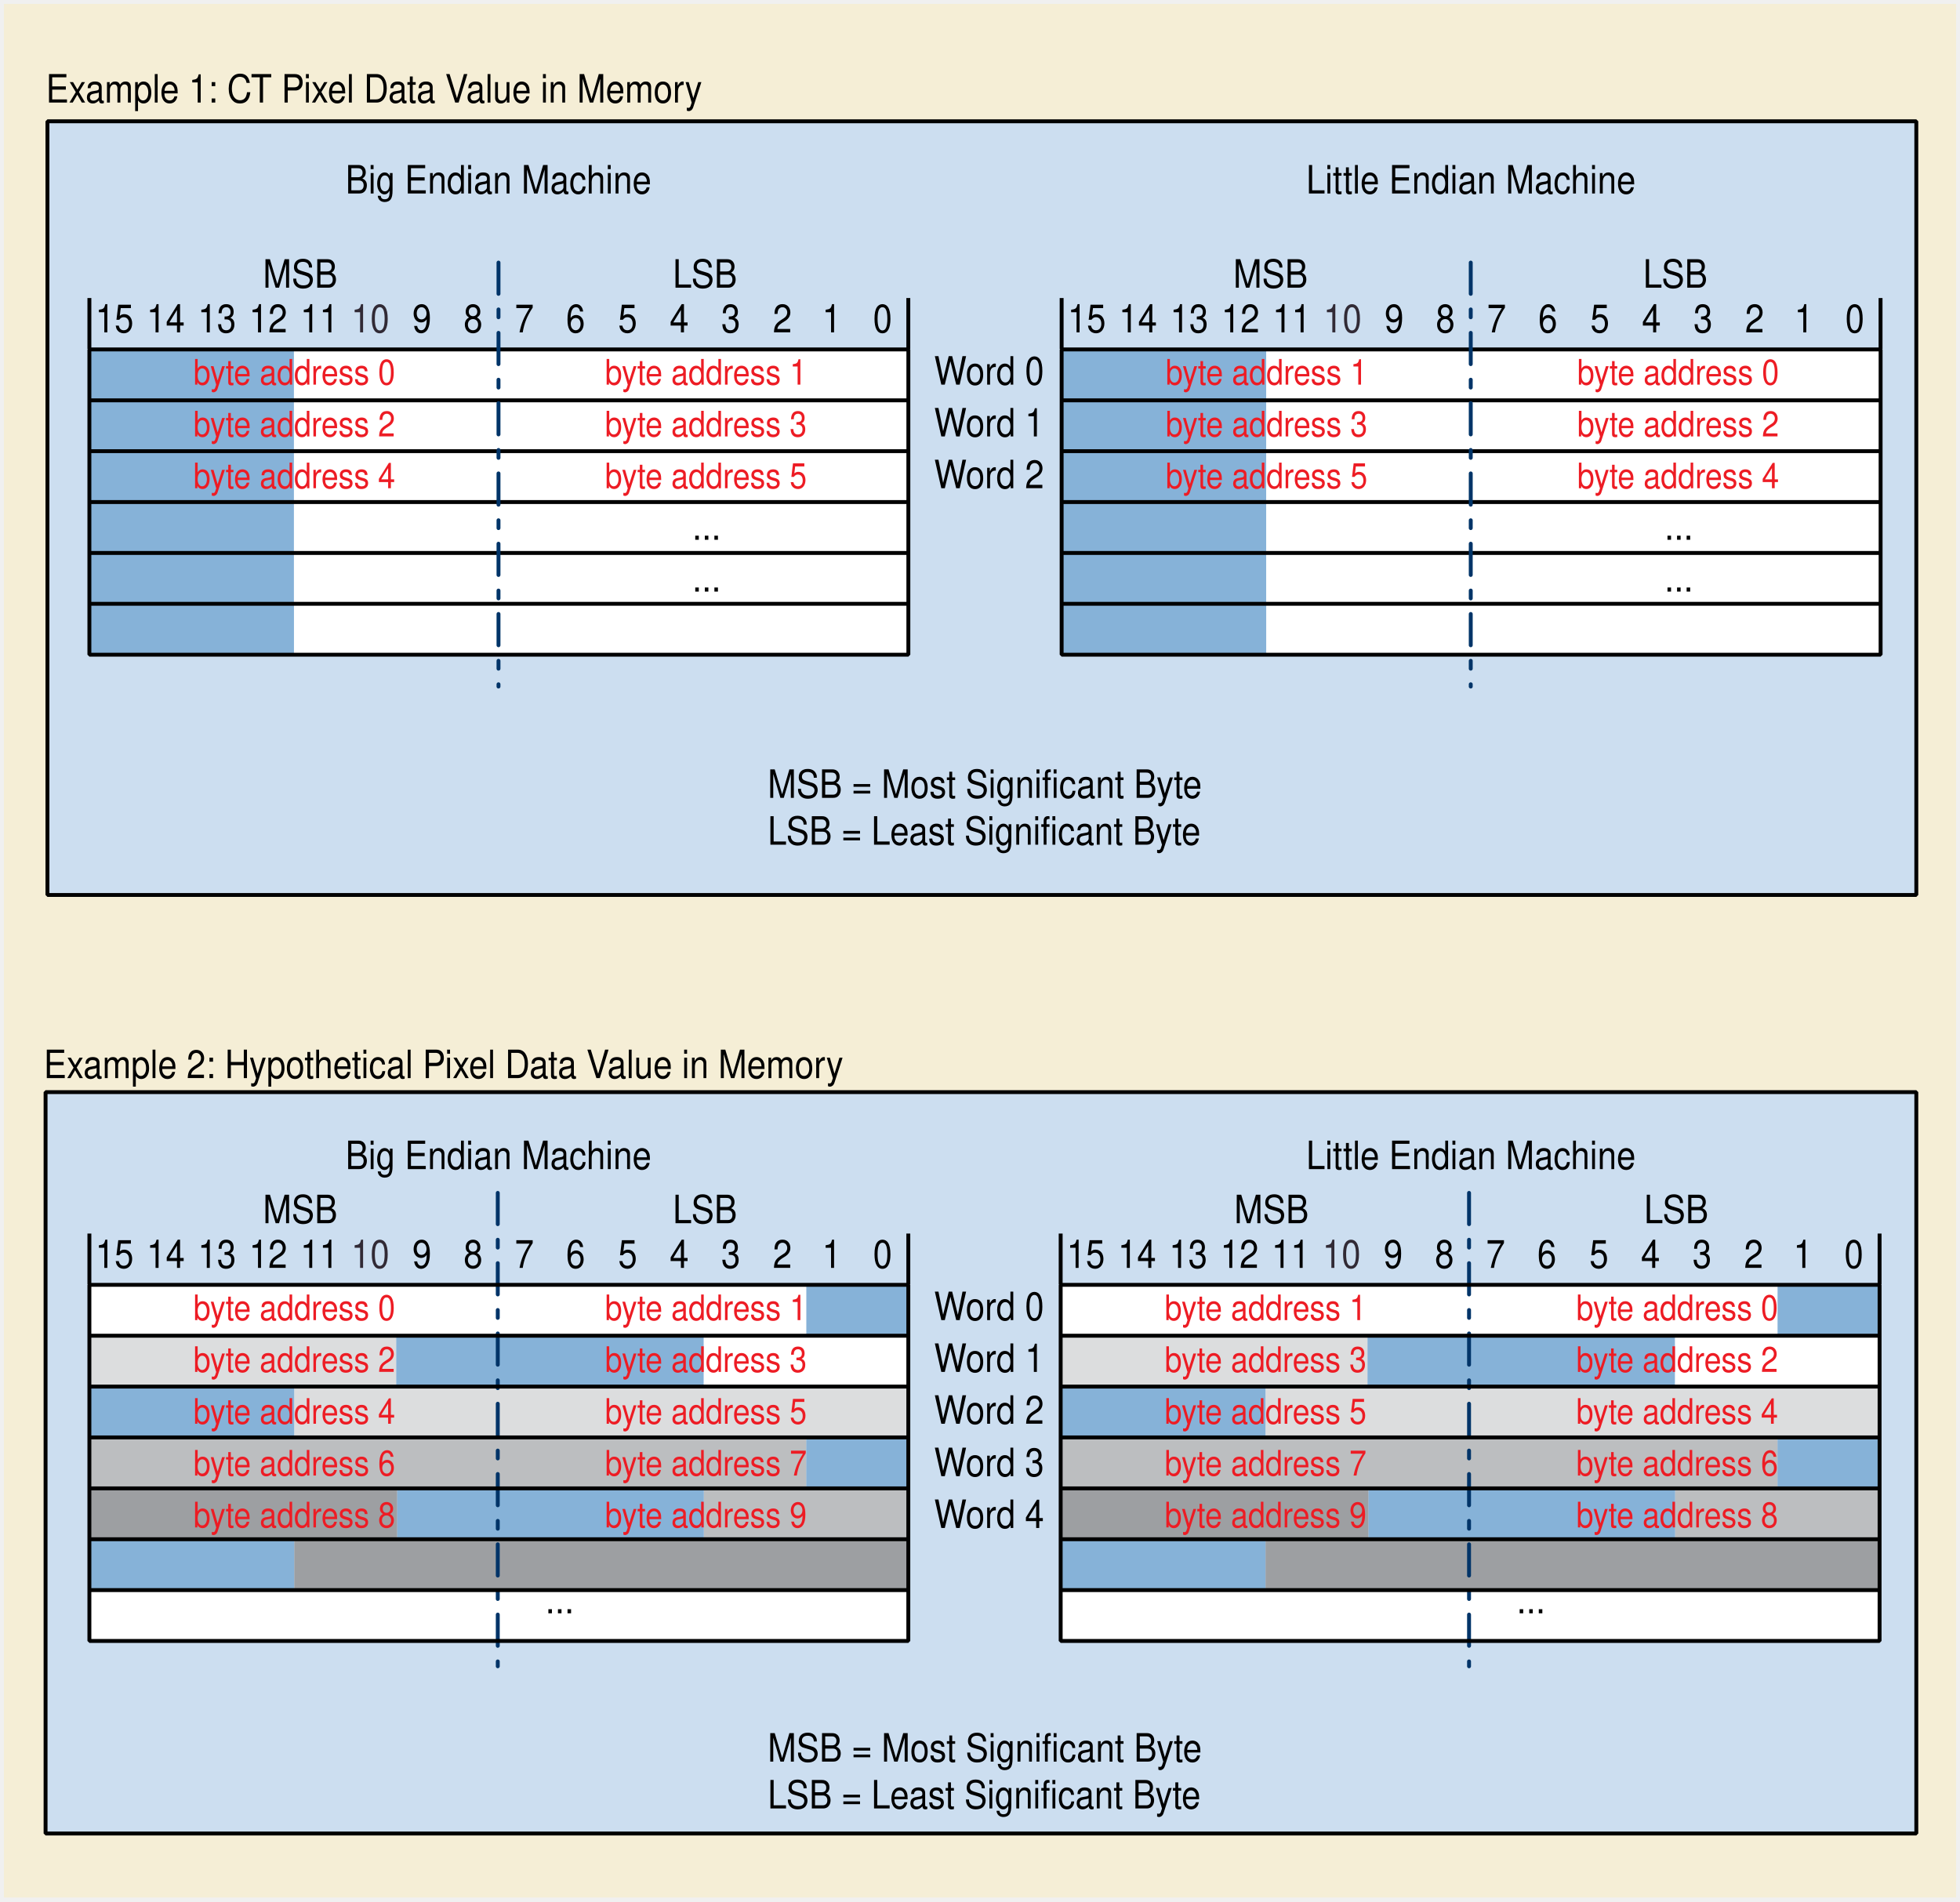
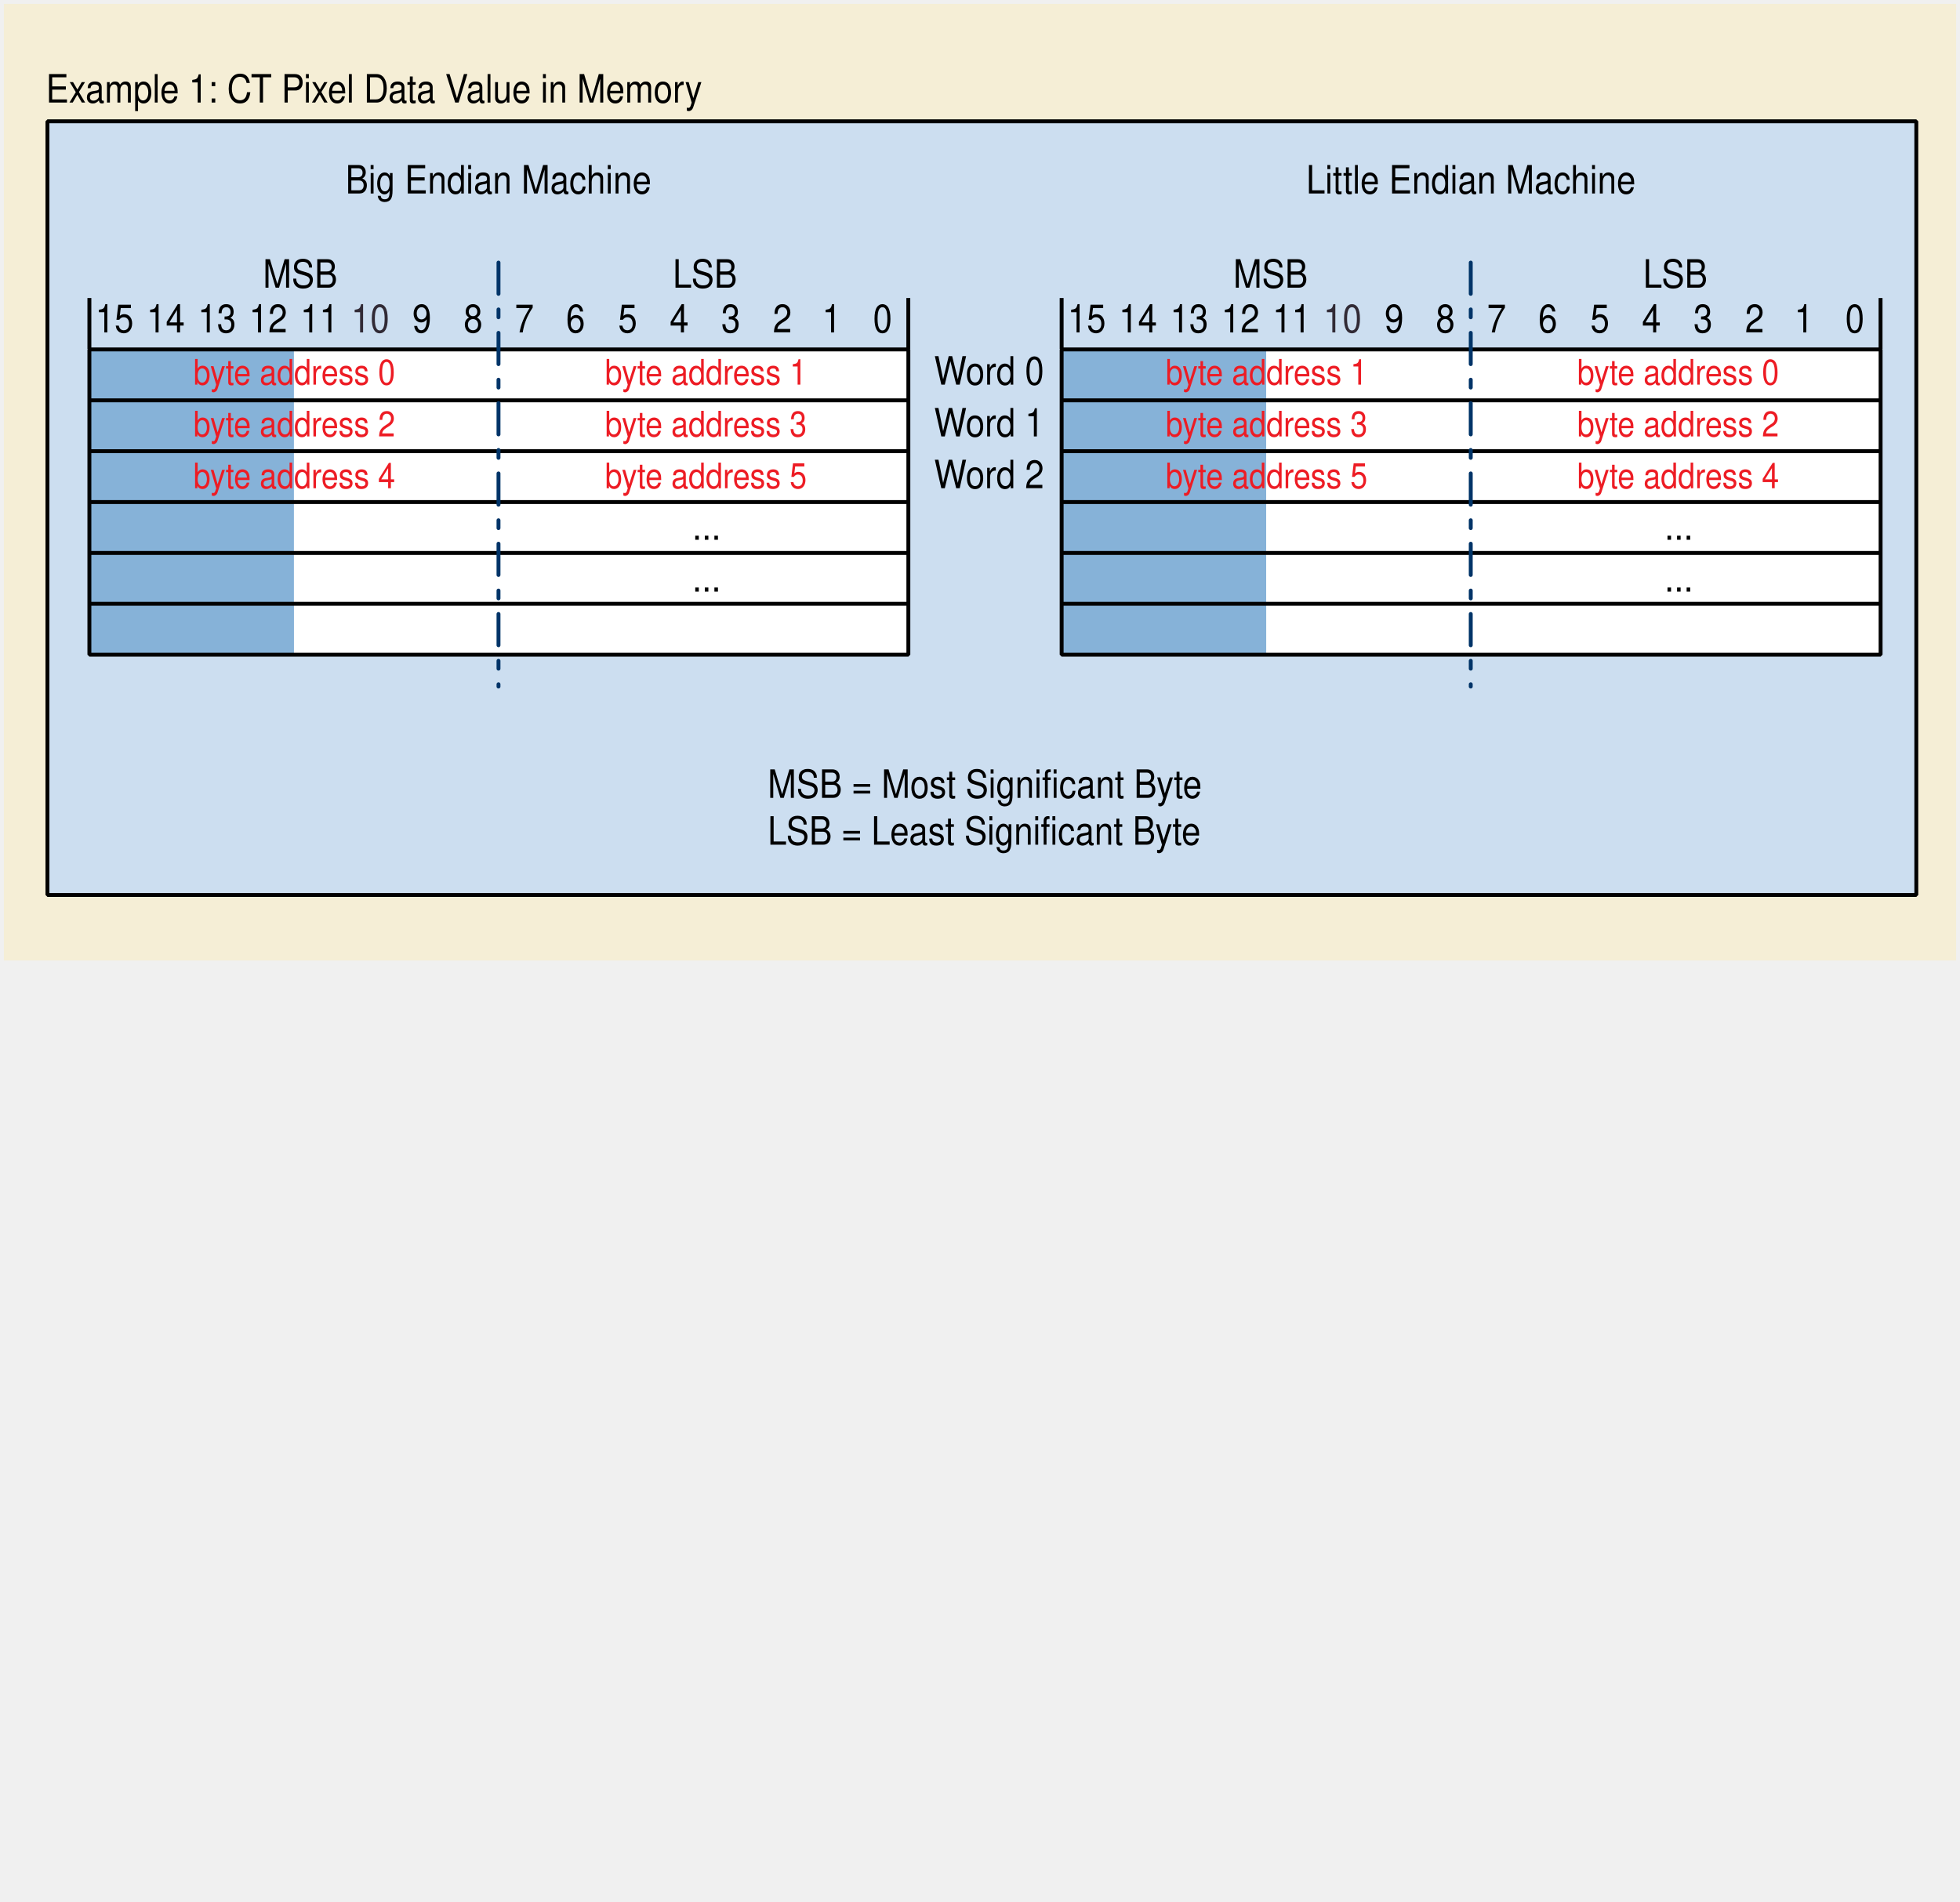
<svg xmlns="http://www.w3.org/2000/svg" version="1.1" id="Layer_1" x="0px" y="0px" width="502px" height="487px" viewBox="0 0 502 487" enable-background="new 0 0 502 487" xml:space="preserve">
  <defs>
    <style type="text/css">
	text {
	  font-family: Helvetica, Verdana, ArialUnicodeMS, san-serif
	}
	</style>
  </defs>
  <g>
   </g>
  <g>
-     <rect x="1" y="1" fill="#F5EED6" width="500" height="485" />
+     <rect x="1" y="1" fill="#F5EED6" width="500" height="245" />
    <g>
      <g>
        <path fill="#CCDEF0" stroke="#010101" stroke-miterlimit="1" d="M12.152,31.062h478.66v198.16H12.152V31.062z" />
        <rect x="75.286" y="154.651" fill="#FFFFFF" width="157.365" height="13.03" />
        <line fill="#6799C8" stroke="#010101" stroke-miterlimit="1" x1="22.895" y1="76.337" x2="22.895" y2="89.367" />
        <line fill="#FFFFFF" stroke="#010101" stroke-miterlimit="1" x1="232.638" y1="89.367" x2="232.638" y2="76.337" />
        <g>
-           <text transform="matrix(0.8815 0 0 1 88.4712 49.5537)" font-size="10">Big Endian Machine</text>
-         </g>
-         <g>
-           <text transform="matrix(0.8815 0 0 1 196.6162 204.3433)">
+           <text transform="matrix(0.8815 0 0 1 88.4712 49.5542)" font-size="10">Big Endian Machine</text>
+         </g>
+         <g>
+           <text transform="matrix(0.8815 0 0 1 196.6162 204.3438)">
            <tspan x="0" y="0" font-size="10">MSB = Most Significant Byte</tspan>
            <tspan x="0" y="12" font-size="10">LSB = Least Significant Byte</tspan>
          </text>
        </g>
        <rect x="22.895" y="89.5" fill="#86B2D8" width="52.391" height="13.03" />
        <rect x="75.286" y="89.5" fill="#FFFFFF" width="157.353" height="13.03" />
        <rect x="22.895" y="102.53" fill="#86B2D8" width="52.391" height="13.03" />
        <rect x="75.286" y="102.53" fill="#FFFFFF" width="157.365" height="13.03" />
        <rect x="22.895" y="115.561" fill="#86B2D8" width="52.391" height="13.03" />
        <rect x="75.286" y="115.561" fill="#FFFFFF" width="157.365" height="13.03" />
        <rect x="22.895" y="128.59" fill="#86B2D8" width="52.391" height="13.03" />
        <rect x="75.286" y="128.59" fill="#FFFFFF" width="157.365" height="13.03" />
        <rect x="22.895" y="141.621" fill="#86B2D8" width="52.391" height="13.03" />
        <rect x="75.286" y="141.621" fill="#FFFFFF" width="157.365" height="13.03" />
        <rect x="22.895" y="154.651" fill="#86B2D8" width="52.391" height="13.03" />
        <g>
-           <text transform="matrix(0.8815 0 0 1 154.9502 98.5073)" fill="#ED1C24" font-size="9">byte address 1</text>
-         </g>
-         <g>
-           <text transform="matrix(0.8815 0 0 1 154.9502 111.7783)" fill="#ED1C24" font-size="9">byte address 3</text>
-         </g>
-         <g>
-           <text transform="matrix(0.8815 0 0 1 154.9502 125.0498)" fill="#ED1C24" font-size="9">byte address 5</text>
-         </g>
-         <g>
-           <text transform="matrix(0.8815 0 0 1 49.5361 98.5073)" fill="#ED1C24" font-size="9">byte address 0</text>
-         </g>
-         <g>
-           <text transform="matrix(0.8815 0 0 1 49.5361 111.7783)" fill="#ED1C24" font-size="9">byte address 2</text>
-         </g>
-         <g>
-           <text transform="matrix(0.8815 0 0 1 49.5361 125.0498)" fill="#ED1C24" font-size="9">byte address 4</text>
-         </g>
-         <g>
-           <text transform="matrix(0.8815 0 0 1 177.2979 138.2451)" font-size="10">...</text>
-         </g>
-         <g>
-           <text transform="matrix(0.8815 0 0 1 177.2979 151.5161)" font-size="10">...</text>
-         </g>
-         <g>
-           <text transform="matrix(0.8815 0 0 1 239.2432 98.5073)" font-size="10">Word 0</text>
-         </g>
-         <g>
-           <text transform="matrix(0.8815 0 0 1 239.2432 111.7783)" font-size="10">Word 1</text>
-         </g>
-         <g>
-           <text transform="matrix(0.8815 0 0 1 239.2432 125.0498)" font-size="10">Word 2</text>
-         </g>
-         <g>
-           <text transform="matrix(0.8815 0 0 1 210.5649 85.1323)" font-size="10">1</text>
-         </g>
-         <g>
-           <text transform="matrix(0.8815 0 0 1 223.5947 85.1323)" font-size="10">0</text>
-         </g>
-         <g>
-           <text transform="matrix(0.8815 0 0 1 197.9243 85.1323)" font-size="10">2</text>
-         </g>
-         <g>
-           <text transform="matrix(0.8815 0 0 1 184.7212 85.1323)" font-size="10">3</text>
-         </g>
-         <g>
-           <text transform="matrix(0.8815 0 0 1 171.5151 85.1323)" font-size="10">4</text>
-         </g>
-         <g>
-           <text transform="matrix(0.8815 0 0 1 158.313 85.1323)" font-size="10">5</text>
-         </g>
-         <g>
-           <text transform="matrix(0.8815 0 0 1 89.938 85.1323)" fill="#312A35" font-size="10">10</text>
-         </g>
-         <g>
-           <text transform="matrix(0.8815 0 0 1 24.4307 85.1323)" font-size="10">15</text>
-         </g>
-         <g>
-           <text transform="matrix(0.8815 0 0 1 37.5527 85.1323)" font-size="10">14</text>
-         </g>
-         <g>
-           <text transform="matrix(0.8815 0 0 1 50.6724 85.1323)" font-size="10">13</text>
-         </g>
-         <g>
-           <text transform="matrix(0.8815 0 0 1 63.793 85.1323)" font-size="10">12</text>
-         </g>
-         <g>
-           <text transform="matrix(0.8815 0 0 1 76.9126 85.1323)" font-size="10">11</text>
-         </g>
-         <g>
-           <text transform="matrix(0.8815 0 0 1 105.605 85.1323)" font-size="10">9</text>
-         </g>
-         <g>
-           <text transform="matrix(0.8815 0 0 1 118.7251 85.1323)" font-size="10">8</text>
-         </g>
-         <g>
-           <text transform="matrix(0.8815 0 0 1 131.8452 85.1323)" font-size="10">7</text>
-         </g>
-         <g>
-           <text transform="matrix(0.8815 0 0 1 144.9658 85.1323)" font-size="10">6</text>
-         </g>
-         <g>
-           <text transform="matrix(0.8815 0 0 1 11.7554 26.269)" font-size="10">Example 1: CT Pixel Data Value in Memory</text>
+           <text transform="matrix(0.8815 0 0 1 154.9502 98.5078)" fill="#ED1C24" font-size="9">byte address 1</text>
+         </g>
+         <g>
+           <text transform="matrix(0.8815 0 0 1 154.9502 111.7788)" fill="#ED1C24" font-size="9">byte address 3</text>
+         </g>
+         <g>
+           <text transform="matrix(0.8815 0 0 1 154.9502 125.0503)" fill="#ED1C24" font-size="9">byte address 5</text>
+         </g>
+         <g>
+           <text transform="matrix(0.8815 0 0 1 49.5361 98.5078)" fill="#ED1C24" font-size="9">byte address 0</text>
+         </g>
+         <g>
+           <text transform="matrix(0.8815 0 0 1 49.5361 111.7788)" fill="#ED1C24" font-size="9">byte address 2</text>
+         </g>
+         <g>
+           <text transform="matrix(0.8815 0 0 1 49.5361 125.0503)" fill="#ED1C24" font-size="9">byte address 4</text>
+         </g>
+         <g>
+           <text transform="matrix(0.8815 0 0 1 177.2979 138.2456)" font-size="10">...</text>
+         </g>
+         <g>
+           <text transform="matrix(0.8815 0 0 1 177.2979 151.5166)" font-size="10">...</text>
+         </g>
+         <g>
+           <text transform="matrix(0.8815 0 0 1 239.2432 98.5078)" font-size="10">Word 0</text>
+         </g>
+         <g>
+           <text transform="matrix(0.8815 0 0 1 239.2432 111.7788)" font-size="10">Word 1</text>
+         </g>
+         <g>
+           <text transform="matrix(0.8815 0 0 1 239.2432 125.0503)" font-size="10">Word 2</text>
+         </g>
+         <g>
+           <text transform="matrix(0.8815 0 0 1 210.5649 85.1328)" font-size="10">1</text>
+         </g>
+         <g>
+           <text transform="matrix(0.8815 0 0 1 223.5947 85.1328)" font-size="10">0</text>
+         </g>
+         <g>
+           <text transform="matrix(0.8815 0 0 1 197.9243 85.1328)" font-size="10">2</text>
+         </g>
+         <g>
+           <text transform="matrix(0.8815 0 0 1 184.7212 85.1328)" font-size="10">3</text>
+         </g>
+         <g>
+           <text transform="matrix(0.8815 0 0 1 171.5151 85.1328)" font-size="10">4</text>
+         </g>
+         <g>
+           <text transform="matrix(0.8815 0 0 1 158.313 85.1328)" font-size="10">5</text>
+         </g>
+         <g>
+           <text transform="matrix(0.8815 0 0 1 89.938 85.1328)" fill="#312A35" font-size="10">10</text>
+         </g>
+         <g>
+           <text transform="matrix(0.8815 0 0 1 24.4307 85.1328)" font-size="10">15</text>
+         </g>
+         <g>
+           <text transform="matrix(0.8815 0 0 1 37.5527 85.1328)" font-size="10">14</text>
+         </g>
+         <g>
+           <text transform="matrix(0.8815 0 0 1 50.6724 85.1328)" font-size="10">13</text>
+         </g>
+         <g>
+           <text transform="matrix(0.8815 0 0 1 63.793 85.1328)" font-size="10">12</text>
+         </g>
+         <g>
+           <text transform="matrix(0.8815 0 0 1 76.9126 85.1328)" font-size="10">11</text>
+         </g>
+         <g>
+           <text transform="matrix(0.8815 0 0 1 105.605 85.1328)" font-size="10">9</text>
+         </g>
+         <g>
+           <text transform="matrix(0.8815 0 0 1 118.7251 85.1328)" font-size="10">8</text>
+         </g>
+         <g>
+           <text transform="matrix(0.8815 0 0 1 131.8452 85.1328)" font-size="10">7</text>
+         </g>
+         <g>
+           <text transform="matrix(0.8815 0 0 1 144.9658 85.1328)" font-size="10">6</text>
+         </g>
+         <g>
+           <text transform="matrix(0.8815 0 0 1 11.7554 26.2695)" font-size="10">Example 1: CT Pixel Data Value in Memory</text>
        </g>
        <rect x="22.895" y="89.5" fill="none" stroke="#010101" stroke-miterlimit="1" width="209.756" height="78.18" />
        <line fill="none" stroke="#010101" stroke-miterlimit="1" x1="22.895" y1="154.645" x2="232.651" y2="154.645" />
        <line fill="none" stroke="#010101" stroke-miterlimit="1" x1="22.895" y1="141.627" x2="232.651" y2="141.627" />
        <line fill="none" stroke="#010101" stroke-miterlimit="1" x1="22.895" y1="128.59" x2="232.651" y2="128.59" />
        <line fill="none" stroke="#010101" stroke-miterlimit="1" x1="22.895" y1="115.554" x2="232.651" y2="115.554" />
        <line fill="none" stroke="#010101" stroke-miterlimit="1" x1="22.895" y1="102.537" x2="232.651" y2="102.537" />
        <line fill="none" stroke="#003468" stroke-linecap="round" stroke-linejoin="round" stroke-miterlimit="1" stroke-dasharray="8,4,2,4" x1="127.676" y1="67.256" x2="127.676" y2="175.836" />
        <rect x="324.301" y="154.651" fill="#FFFFFF" width="157.363" height="13.03" />
        <line fill="#6799C8" stroke="#010101" stroke-miterlimit="1" x1="271.91" y1="76.337" x2="271.91" y2="89.367" />
        <line fill="#FFFFFF" stroke="#010101" stroke-miterlimit="1" x1="481.652" y1="89.367" x2="481.652" y2="76.337" />
        <g>
-           <text transform="matrix(0.8815 0 0 1 334.543 49.5537)" font-size="10">Little Endian Machine</text>
-         </g>
-         <g>
-           <text transform="matrix(0.8815 0 0 1 315.8613 73.6826)" font-size="10">MSB</text>
-         </g>
-         <g>
-           <text transform="matrix(0.8815 0 0 1 420.8359 73.6826)" font-size="10">LSB</text>
-         </g>
-         <g>
-           <text transform="matrix(0.8815 0 0 1 67.333 73.6826)" font-size="10">MSB</text>
-         </g>
-         <g>
-           <text transform="matrix(0.8815 0 0 1 172.3076 73.6826)" font-size="10">LSB</text>
+           <text transform="matrix(0.8815 0 0 1 334.543 49.5542)" font-size="10">Little Endian Machine</text>
+         </g>
+         <g>
+           <text transform="matrix(0.8815 0 0 1 315.8613 73.6831)" font-size="10">MSB</text>
+         </g>
+         <g>
+           <text transform="matrix(0.8815 0 0 1 420.8359 73.6831)" font-size="10">LSB</text>
+         </g>
+         <g>
+           <text transform="matrix(0.8815 0 0 1 67.333 73.6831)" font-size="10">MSB</text>
+         </g>
+         <g>
+           <text transform="matrix(0.8815 0 0 1 172.3076 73.6831)" font-size="10">LSB</text>
        </g>
        <rect x="271.91" y="89.5" fill="#86B2D8" width="52.391" height="13.03" />
        <rect x="324.301" y="89.5" fill="#FFFFFF" width="157.352" height="13.03" />
        <rect x="271.91" y="102.53" fill="#86B2D8" width="52.391" height="13.03" />
        <rect x="324.301" y="102.53" fill="#FFFFFF" width="157.363" height="13.03" />
        <rect x="271.91" y="115.561" fill="#86B2D8" width="52.391" height="13.03" />
        <rect x="324.301" y="115.561" fill="#FFFFFF" width="157.363" height="13.03" />
        <rect x="271.91" y="128.59" fill="#86B2D8" width="52.391" height="13.03" />
        <rect x="324.301" y="128.59" fill="#FFFFFF" width="157.363" height="13.03" />
        <rect x="271.91" y="141.621" fill="#86B2D8" width="52.391" height="13.03" />
        <rect x="324.301" y="141.621" fill="#FFFFFF" width="157.363" height="13.03" />
        <rect x="271.91" y="154.651" fill="#86B2D8" width="52.391" height="13.03" />
        <g>
-           <text transform="matrix(0.8815 0 0 1 403.9629 98.5073)" fill="#ED1C24" font-size="9">byte address 0</text>
-         </g>
-         <g>
-           <text transform="matrix(0.8815 0 0 1 403.9629 111.7783)" fill="#ED1C24" font-size="9">byte address 2</text>
-         </g>
-         <g>
-           <text transform="matrix(0.8815 0 0 1 403.9629 125.0498)" fill="#ED1C24" font-size="9">byte address 4</text>
-         </g>
-         <g>
-           <text transform="matrix(0.8815 0 0 1 298.5488 98.5073)" fill="#ED1C24" font-size="9">byte address 1</text>
-         </g>
-         <g>
-           <text transform="matrix(0.8815 0 0 1 298.5488 111.7783)" fill="#ED1C24" font-size="9">byte address 3</text>
-         </g>
-         <g>
-           <text transform="matrix(0.8815 0 0 1 298.5488 125.0498)" fill="#ED1C24" font-size="9">byte address 5</text>
-         </g>
-         <g>
-           <text transform="matrix(0.8815 0 0 1 426.3105 138.2451)" font-size="10">...</text>
-         </g>
-         <g>
-           <text transform="matrix(0.8815 0 0 1 426.3105 151.5161)" font-size="10">...</text>
-         </g>
-         <g>
-           <text transform="matrix(0.8815 0 0 1 459.5762 85.1323)" font-size="10">1</text>
-         </g>
-         <g>
-           <text transform="matrix(0.8815 0 0 1 472.6074 85.1323)" font-size="10">0</text>
-         </g>
-         <g>
-           <text transform="matrix(0.8815 0 0 1 446.9375 85.1323)" font-size="10">2</text>
-         </g>
-         <g>
-           <text transform="matrix(0.8815 0 0 1 433.7324 85.1323)" font-size="10">3</text>
-         </g>
-         <g>
-           <text transform="matrix(0.8815 0 0 1 420.5273 85.1323)" font-size="10">4</text>
-         </g>
-         <g>
-           <text transform="matrix(0.8815 0 0 1 407.3242 85.1323)" font-size="10">5</text>
-         </g>
-         <g>
-           <text transform="matrix(0.8815 0 0 1 338.9512 85.1323)" fill="#312A35" font-size="10">10</text>
-         </g>
-         <g>
-           <text transform="matrix(0.8815 0 0 1 273.4434 85.1323)" font-size="10">15</text>
-         </g>
-         <g>
-           <text transform="matrix(0.8815 0 0 1 286.5645 85.1323)" font-size="10">14</text>
-         </g>
-         <g>
-           <text transform="matrix(0.8815 0 0 1 299.6855 85.1323)" font-size="10">13</text>
-         </g>
-         <g>
-           <text transform="matrix(0.8815 0 0 1 312.8047 85.1323)" font-size="10">12</text>
-         </g>
-         <g>
-           <text transform="matrix(0.8815 0 0 1 325.9258 85.1323)" font-size="10">11</text>
-         </g>
-         <g>
-           <text transform="matrix(0.8815 0 0 1 354.6172 85.1323)" font-size="10">9</text>
-         </g>
-         <g>
-           <text transform="matrix(0.8815 0 0 1 367.7363 85.1323)" font-size="10">8</text>
-         </g>
-         <g>
-           <text transform="matrix(0.8815 0 0 1 380.8574 85.1323)" font-size="10">7</text>
-         </g>
-         <g>
-           <text transform="matrix(0.8815 0 0 1 393.9766 85.1323)" font-size="10">6</text>
+           <text transform="matrix(0.8815 0 0 1 403.9629 98.5078)" fill="#ED1C24" font-size="9">byte address 0</text>
+         </g>
+         <g>
+           <text transform="matrix(0.8815 0 0 1 403.9629 111.7788)" fill="#ED1C24" font-size="9">byte address 2</text>
+         </g>
+         <g>
+           <text transform="matrix(0.8815 0 0 1 403.9629 125.0503)" fill="#ED1C24" font-size="9">byte address 4</text>
+         </g>
+         <g>
+           <text transform="matrix(0.8815 0 0 1 298.5488 98.5078)" fill="#ED1C24" font-size="9">byte address 1</text>
+         </g>
+         <g>
+           <text transform="matrix(0.8815 0 0 1 298.5488 111.7788)" fill="#ED1C24" font-size="9">byte address 3</text>
+         </g>
+         <g>
+           <text transform="matrix(0.8815 0 0 1 298.5488 125.0503)" fill="#ED1C24" font-size="9">byte address 5</text>
+         </g>
+         <g>
+           <text transform="matrix(0.8815 0 0 1 426.3105 138.2456)" font-size="10">...</text>
+         </g>
+         <g>
+           <text transform="matrix(0.8815 0 0 1 426.3105 151.5166)" font-size="10">...</text>
+         </g>
+         <g>
+           <text transform="matrix(0.8815 0 0 1 459.5762 85.1328)" font-size="10">1</text>
+         </g>
+         <g>
+           <text transform="matrix(0.8815 0 0 1 472.6074 85.1328)" font-size="10">0</text>
+         </g>
+         <g>
+           <text transform="matrix(0.8815 0 0 1 446.9375 85.1328)" font-size="10">2</text>
+         </g>
+         <g>
+           <text transform="matrix(0.8815 0 0 1 433.7324 85.1328)" font-size="10">3</text>
+         </g>
+         <g>
+           <text transform="matrix(0.8815 0 0 1 420.5273 85.1328)" font-size="10">4</text>
+         </g>
+         <g>
+           <text transform="matrix(0.8815 0 0 1 407.3242 85.1328)" font-size="10">5</text>
+         </g>
+         <g>
+           <text transform="matrix(0.8815 0 0 1 338.9512 85.1328)" fill="#312A35" font-size="10">10</text>
+         </g>
+         <g>
+           <text transform="matrix(0.8815 0 0 1 273.4434 85.1328)" font-size="10">15</text>
+         </g>
+         <g>
+           <text transform="matrix(0.8815 0 0 1 286.5645 85.1328)" font-size="10">14</text>
+         </g>
+         <g>
+           <text transform="matrix(0.8815 0 0 1 299.6855 85.1328)" font-size="10">13</text>
+         </g>
+         <g>
+           <text transform="matrix(0.8815 0 0 1 312.8047 85.1328)" font-size="10">12</text>
+         </g>
+         <g>
+           <text transform="matrix(0.8815 0 0 1 325.9258 85.1328)" font-size="10">11</text>
+         </g>
+         <g>
+           <text transform="matrix(0.8815 0 0 1 354.6172 85.1328)" font-size="10">9</text>
+         </g>
+         <g>
+           <text transform="matrix(0.8815 0 0 1 367.7363 85.1328)" font-size="10">8</text>
+         </g>
+         <g>
+           <text transform="matrix(0.8815 0 0 1 380.8574 85.1328)" font-size="10">7</text>
+         </g>
+         <g>
+           <text transform="matrix(0.8815 0 0 1 393.9766 85.1328)" font-size="10">6</text>
        </g>
        <rect x="271.91" y="89.5" fill="none" stroke="#010101" stroke-miterlimit="1" width="209.754" height="78.18" />
        <line fill="none" stroke="#010101" stroke-miterlimit="1" x1="271.91" y1="154.645" x2="481.664" y2="154.645" />
        <line fill="none" stroke="#010101" stroke-miterlimit="1" x1="271.91" y1="141.627" x2="481.664" y2="141.627" />
        <line fill="none" stroke="#010101" stroke-miterlimit="1" x1="271.91" y1="128.59" x2="481.664" y2="128.59" />
        <line fill="none" stroke="#010101" stroke-miterlimit="1" x1="271.91" y1="115.554" x2="481.664" y2="115.554" />
        <line fill="none" stroke="#010101" stroke-miterlimit="1" x1="271.91" y1="102.537" x2="481.664" y2="102.537" />
        <line fill="none" stroke="#003468" stroke-linecap="round" stroke-linejoin="round" stroke-miterlimit="1" stroke-dasharray="8,4,2,4" x1="376.691" y1="67.256" x2="376.691" y2="175.836" />
      </g>
-       <g>
-         <rect x="11.671" y="279.712" fill="#CCDEF0" stroke="#010101" stroke-miterlimit="1" width="479.141" height="189.884" />
-         <rect x="22.896" y="394.313" fill="#86B2D8" width="52.48" height="13.118" />
-         <rect x="75.376" y="394.313" fill="#9D9FA2" width="157.263" height="13.118" />
-         <g>
-           <g>
-             <text transform="matrix(0.8815 0 0 1 210.5649 324.7344)" font-size="10">1</text>
-           </g>
-           <g>
-             <text transform="matrix(0.8815 0 0 1 223.5952 324.7344)" font-size="10">0</text>
-           </g>
-           <g>
-             <text transform="matrix(0.8815 0 0 1 197.9248 324.7344)" font-size="10">2</text>
-           </g>
-           <g>
-             <text transform="matrix(0.8815 0 0 1 184.7217 324.7344)" font-size="10">3</text>
-           </g>
-           <g>
-             <text transform="matrix(0.8815 0 0 1 171.5156 324.7344)" font-size="10">4</text>
-           </g>
-           <g>
-             <text transform="matrix(0.8815 0 0 1 158.3135 324.7344)" font-size="10">5</text>
-           </g>
-           <g>
-             <text transform="matrix(0.8815 0 0 1 89.9385 324.7344)" fill="#312A35" font-size="10">10</text>
-           </g>
-           <g>
-             <text transform="matrix(0.8815 0 0 1 24.4312 324.7344)" font-size="10">15</text>
-           </g>
-           <g>
-             <text transform="matrix(0.8815 0 0 1 37.5532 324.7344)" font-size="10">14</text>
-           </g>
-           <g>
-             <text transform="matrix(0.8815 0 0 1 50.6729 324.7344)" font-size="10">13</text>
-           </g>
-           <g>
-             <text transform="matrix(0.8815 0 0 1 63.7935 324.7344)" font-size="10">12</text>
-           </g>
-           <g>
-             <text transform="matrix(0.8815 0 0 1 76.9131 324.7344)" font-size="10">11</text>
-           </g>
-           <g>
-             <text transform="matrix(0.8815 0 0 1 105.605 324.7344)" font-size="10">9</text>
-           </g>
-           <g>
-             <text transform="matrix(0.8815 0 0 1 118.7256 324.7344)" font-size="10">8</text>
-           </g>
-           <g>
-             <text transform="matrix(0.8815 0 0 1 131.8457 324.7344)" font-size="10">7</text>
-           </g>
-           <g>
-             <text transform="matrix(0.8815 0 0 1 144.9663 324.7344)" font-size="10">6</text>
-           </g>
-         </g>
-         <line fill="#6799C8" stroke="#010101" stroke-miterlimit="1" x1="22.896" y1="315.937" x2="22.896" y2="328.966" />
-         <line fill="#FFFFFF" stroke="#010101" stroke-miterlimit="1" x1="232.639" y1="328.966" x2="232.639" y2="315.937" />
-         <g>
-           <g>
-             <text transform="matrix(0.8815 0 0 1 11.1885 276.125)" font-size="10">Example 2: Hypothetical Pixel Data Value in Memory</text>
-           </g>
-         </g>
-         <g>
-           <g>
-             <text transform="matrix(0.8815 0 0 1 239.2437 338.1084)" font-size="10">Word 0</text>
-           </g>
-         </g>
-         <g>
-           <g>
-             <text transform="matrix(0.8815 0 0 1 239.2437 351.3799)" font-size="10">Word 1</text>
-           </g>
-         </g>
-         <g>
-           <g>
-             <text transform="matrix(0.8815 0 0 1 239.2437 364.6514)" font-size="10">Word 2</text>
-           </g>
-         </g>
-         <g>
-           <g>
-             <text transform="matrix(0.8815 0 0 1 239.2437 378.0732)" font-size="10">Word 3</text>
-           </g>
-         </g>
-         <g>
-           <g>
-             <text transform="matrix(0.8815 0 0 1 239.2437 391.3438)" font-size="10">Word 4</text>
-           </g>
-         </g>
-         <rect x="206.489" y="329.073" fill="#86B2D8" width="26.15" height="13.03" />
-         <rect x="206.487" y="368.252" fill="#86B2D8" width="26.152" height="13.031" />
-         <rect x="180.247" y="381.283" fill="#BCBEC0" width="52.393" height="13.03" />
-         <rect x="101.707" y="381.283" fill="#86B2D8" width="78.54" height="13.03" />
-         <rect x="22.896" y="381.283" fill="#9D9FA2" width="78.811" height="12.94" />
-         <rect x="22.896" y="368.252" fill="#BCBEC0" width="183.591" height="13.031" />
-         <rect x="22.896" y="355.133" fill="#86B2D8" width="52.48" height="13.119" />
-         <rect x="22.896" y="342.104" fill="#DCDDDE" width="78.609" height="13.029" />
-         <rect x="101.505" y="342.104" fill="#86B2D8" width="78.742" height="13.029" />
-         <rect x="180.247" y="342.104" fill="#FFFFFF" width="52.393" height="13.029" />
-         <rect x="22.896" y="329.073" fill="#FFFFFF" width="183.593" height="13.03" />
-         <rect x="22.896" y="407.253" fill="#FFFFFF" width="209.744" height="13.03" />
-         <rect x="75.376" y="355.133" fill="#DCDDDE" width="157.263" height="13.119" />
-         <g>
-           <g>
-             <text transform="matrix(0.8815 0 0 1 139.6802 413.1963)" font-size="10">...</text>
-           </g>
-         </g>
-         <g>
-           <text transform="matrix(0.8815 0 0 1 196.6177 451.1836)">
-             <tspan x="0" y="0" font-size="10">MSB = Most Significant Byte</tspan>
-             <tspan x="0" y="12" font-size="10">LSB = Least Significant Byte</tspan>
-           </text>
-         </g>
-         <g>
-           <text transform="matrix(0.8815 0 0 1 88.4712 299.4287)" font-size="10">Big Endian Machine</text>
-         </g>
-         <g>
-           <text transform="matrix(0.8815 0 0 1 334.543 299.4287)" font-size="10">Little Endian Machine</text>
-         </g>
-         <line fill="none" stroke="#003468" stroke-linecap="round" stroke-linejoin="round" stroke-miterlimit="1" stroke-dasharray="8,4,2,4" x1="127.491" y1="305.527" x2="127.491" y2="426.764" />
-         <g>
-           <rect x="22.896" y="329.073" fill="none" stroke="#010101" stroke-miterlimit="1" width="209.744" height="91.21" />
-           <line fill="none" stroke="#010101" stroke-miterlimit="1" x1="22.896" y1="407.257" x2="232.639" y2="407.257" />
-           <line fill="none" stroke="#010101" stroke-miterlimit="1" x1="22.896" y1="394.229" x2="232.639" y2="394.229" />
-           <line fill="none" stroke="#010101" stroke-miterlimit="1" x1="22.896" y1="381.203" x2="232.639" y2="381.203" />
-           <line fill="none" stroke="#010101" stroke-miterlimit="1" x1="22.896" y1="368.153" x2="232.639" y2="368.153" />
-           <line fill="none" stroke="#010101" stroke-miterlimit="1" x1="22.896" y1="355.127" x2="232.639" y2="355.127" />
-           <line fill="none" stroke="#010101" stroke-miterlimit="1" x1="22.896" y1="342.1" x2="232.639" y2="342.1" />
-         </g>
-         <g>
-           <g>
-             <text transform="matrix(0.8815 0 0 1 154.9502 338.1084)" fill="#ED1C24" font-size="9">byte address 1</text>
-           </g>
-           <g>
-             <text transform="matrix(0.8815 0 0 1 154.9502 351.3799)" fill="#ED1C24" font-size="9">byte address 3</text>
-           </g>
-           <g>
-             <text transform="matrix(0.8815 0 0 1 154.9502 364.6514)" fill="#ED1C24" font-size="9">byte address 5</text>
-           </g>
-           <g>
-             <text transform="matrix(0.8815 0 0 1 49.5361 338.1084)" fill="#ED1C24" font-size="9">byte address 0</text>
-           </g>
-           <g>
-             <text transform="matrix(0.8815 0 0 1 49.5361 351.3799)" fill="#ED1C24" font-size="9">byte address 2</text>
-           </g>
-           <g>
-             <text transform="matrix(0.8815 0 0 1 49.5361 364.6514)" fill="#ED1C24" font-size="9">byte address 4</text>
-           </g>
-           <g>
-             <text transform="matrix(0.8815 0 0 1 67.333 313.2842)" font-size="10">MSB</text>
-           </g>
-           <g>
-             <text transform="matrix(0.8815 0 0 1 172.3076 313.2842)" font-size="10">LSB</text>
-           </g>
-           <g>
-             <text transform="matrix(0.8815 0 0 1 154.9502 377.9219)" fill="#ED1C24" font-size="9">byte address 7</text>
-           </g>
-           <g>
-             <text transform="matrix(0.8815 0 0 1 154.9502 391.1934)" fill="#ED1C24" font-size="9">byte address 9</text>
-           </g>
-           <g>
-             <text transform="matrix(0.8815 0 0 1 49.5361 377.9219)" fill="#ED1C24" font-size="9">byte address 6</text>
-           </g>
-           <g>
-             <text transform="matrix(0.8815 0 0 1 49.5361 391.1934)" fill="#ED1C24" font-size="9">byte address 8</text>
-           </g>
-         </g>
-         <rect x="271.66" y="394.313" fill="#86B2D8" width="52.48" height="13.118" />
-         <rect x="324.141" y="394.313" fill="#9D9FA2" width="157.264" height="13.118" />
-         <g>
-           <g>
-             <text transform="matrix(0.8815 0 0 1 459.3301 324.7344)" font-size="10">1</text>
-           </g>
-           <g>
-             <text transform="matrix(0.8815 0 0 1 472.3613 324.7344)" font-size="10">0</text>
-           </g>
-           <g>
-             <text transform="matrix(0.8815 0 0 1 446.6895 324.7344)" font-size="10">2</text>
-           </g>
-           <g>
-             <text transform="matrix(0.8815 0 0 1 433.4863 324.7344)" font-size="10">3</text>
-           </g>
-           <g>
-             <text transform="matrix(0.8815 0 0 1 420.2812 324.7344)" font-size="10">4</text>
-           </g>
-           <g>
-             <text transform="matrix(0.8815 0 0 1 407.0781 324.7344)" font-size="10">5</text>
-           </g>
-           <g>
-             <text transform="matrix(0.8815 0 0 1 338.7051 324.7344)" fill="#312A35" font-size="10">10</text>
-           </g>
-           <g>
-             <text transform="matrix(0.8815 0 0 1 273.1973 324.7344)" font-size="10">15</text>
-           </g>
-           <g>
-             <text transform="matrix(0.8815 0 0 1 286.3184 324.7344)" font-size="10">14</text>
-           </g>
-           <g>
-             <text transform="matrix(0.8815 0 0 1 299.4395 324.7344)" font-size="10">13</text>
-           </g>
-           <g>
-             <text transform="matrix(0.8815 0 0 1 312.5586 324.7344)" font-size="10">12</text>
-           </g>
-           <g>
-             <text transform="matrix(0.8815 0 0 1 325.6797 324.7344)" font-size="10">11</text>
-           </g>
-           <g>
-             <text transform="matrix(0.8815 0 0 1 354.3711 324.7344)" font-size="10">9</text>
-           </g>
-           <g>
-             <text transform="matrix(0.8815 0 0 1 367.4922 324.7344)" font-size="10">8</text>
-           </g>
-           <g>
-             <text transform="matrix(0.8815 0 0 1 380.6113 324.7344)" font-size="10">7</text>
-           </g>
-           <g>
-             <text transform="matrix(0.8815 0 0 1 393.7324 324.7344)" font-size="10">6</text>
-           </g>
-         </g>
-         <line fill="#6799C8" stroke="#010101" stroke-miterlimit="1" x1="271.66" y1="315.937" x2="271.66" y2="328.966" />
-         <line fill="#FFFFFF" stroke="#010101" stroke-miterlimit="1" x1="481.404" y1="328.966" x2="481.404" y2="315.937" />
-         <rect x="455.254" y="329.073" fill="#86B2D8" width="26.15" height="13.03" />
-         <rect x="455.252" y="368.252" fill="#86B2D8" width="26.152" height="13.031" />
-         <rect x="429.012" y="381.283" fill="#BCBEC0" width="52.393" height="13.03" />
-         <rect x="350.473" y="381.283" fill="#86B2D8" width="78.539" height="13.03" />
-         <rect x="271.66" y="381.283" fill="#9D9FA2" width="78.812" height="12.94" />
-         <rect x="271.66" y="368.252" fill="#BCBEC0" width="183.592" height="13.031" />
-         <rect x="271.66" y="355.133" fill="#86B2D8" width="52.48" height="13.119" />
-         <rect x="271.66" y="342.104" fill="#DCDDDE" width="78.609" height="13.029" />
-         <rect x="350.27" y="342.104" fill="#86B2D8" width="78.742" height="13.029" />
-         <rect x="429.012" y="342.104" fill="#FFFFFF" width="52.393" height="13.029" />
-         <rect x="271.66" y="329.073" fill="#FFFFFF" width="183.594" height="13.03" />
-         <rect x="271.66" y="407.253" fill="#FFFFFF" width="209.744" height="13.03" />
-         <rect x="324.141" y="355.133" fill="#DCDDDE" width="157.264" height="13.119" />
-         <g>
-           <g>
-             <text transform="matrix(0.8815 0 0 1 388.4453 413.1963)" font-size="10">...</text>
-           </g>
-         </g>
-         <line fill="none" stroke="#003468" stroke-linecap="round" stroke-linejoin="round" stroke-miterlimit="1" stroke-dasharray="8,4,2,4" x1="376.256" y1="305.527" x2="376.256" y2="426.764" />
-         <g>
-           <rect x="271.66" y="329.073" fill="none" stroke="#010101" stroke-miterlimit="1" width="209.744" height="91.21" />
-           <line fill="none" stroke="#010101" stroke-miterlimit="1" x1="271.66" y1="407.257" x2="481.404" y2="407.257" />
-           <line fill="none" stroke="#010101" stroke-miterlimit="1" x1="271.66" y1="394.229" x2="481.404" y2="394.229" />
-           <line fill="none" stroke="#010101" stroke-miterlimit="1" x1="271.66" y1="381.203" x2="481.404" y2="381.203" />
-           <line fill="none" stroke="#010101" stroke-miterlimit="1" x1="271.66" y1="368.153" x2="481.404" y2="368.153" />
-           <line fill="none" stroke="#010101" stroke-miterlimit="1" x1="271.66" y1="355.127" x2="481.404" y2="355.127" />
-           <line fill="none" stroke="#010101" stroke-miterlimit="1" x1="271.66" y1="342.1" x2="481.404" y2="342.1" />
-         </g>
-         <g>
-           <g>
-             <text transform="matrix(0.8815 0 0 1 403.7168 338.1084)" fill="#ED1C24" font-size="9">byte address 0</text>
-           </g>
-           <g>
-             <text transform="matrix(0.8815 0 0 1 403.7168 351.3799)" fill="#ED1C24" font-size="9">byte address 2</text>
-           </g>
-           <g>
-             <text transform="matrix(0.8815 0 0 1 403.7168 364.6514)" fill="#ED1C24" font-size="9">byte address 4</text>
-           </g>
-           <g>
-             <text transform="matrix(0.8815 0 0 1 298.3027 338.1084)" fill="#ED1C24" font-size="9">byte address 1</text>
-           </g>
-           <g>
-             <text transform="matrix(0.8815 0 0 1 298.3027 351.3799)" fill="#ED1C24" font-size="9">byte address 3</text>
-           </g>
-           <g>
-             <text transform="matrix(0.8815 0 0 1 298.3027 364.6514)" fill="#ED1C24" font-size="9">byte address 5</text>
-           </g>
-           <g>
-             <text transform="matrix(0.8815 0 0 1 316.0996 313.2842)" font-size="10">MSB</text>
-           </g>
-           <g>
-             <text transform="matrix(0.8815 0 0 1 421.0742 313.2842)" font-size="10">LSB</text>
-           </g>
-           <g>
-             <text transform="matrix(0.8815 0 0 1 403.7168 377.9219)" fill="#ED1C24" font-size="9">byte address 6</text>
-           </g>
-           <g>
-             <text transform="matrix(0.8815 0 0 1 403.7168 391.1934)" fill="#ED1C24" font-size="9">byte address 8</text>
-           </g>
-           <g>
-             <text transform="matrix(0.8815 0 0 1 298.3027 377.9219)" fill="#ED1C24" font-size="9">byte address 7</text>
-           </g>
-           <g>
-             <text transform="matrix(0.8815 0 0 1 298.3027 391.1934)" fill="#ED1C24" font-size="9">byte address 9</text>
-           </g>
-         </g>
-       </g>
    </g>
  </g>
</svg>
